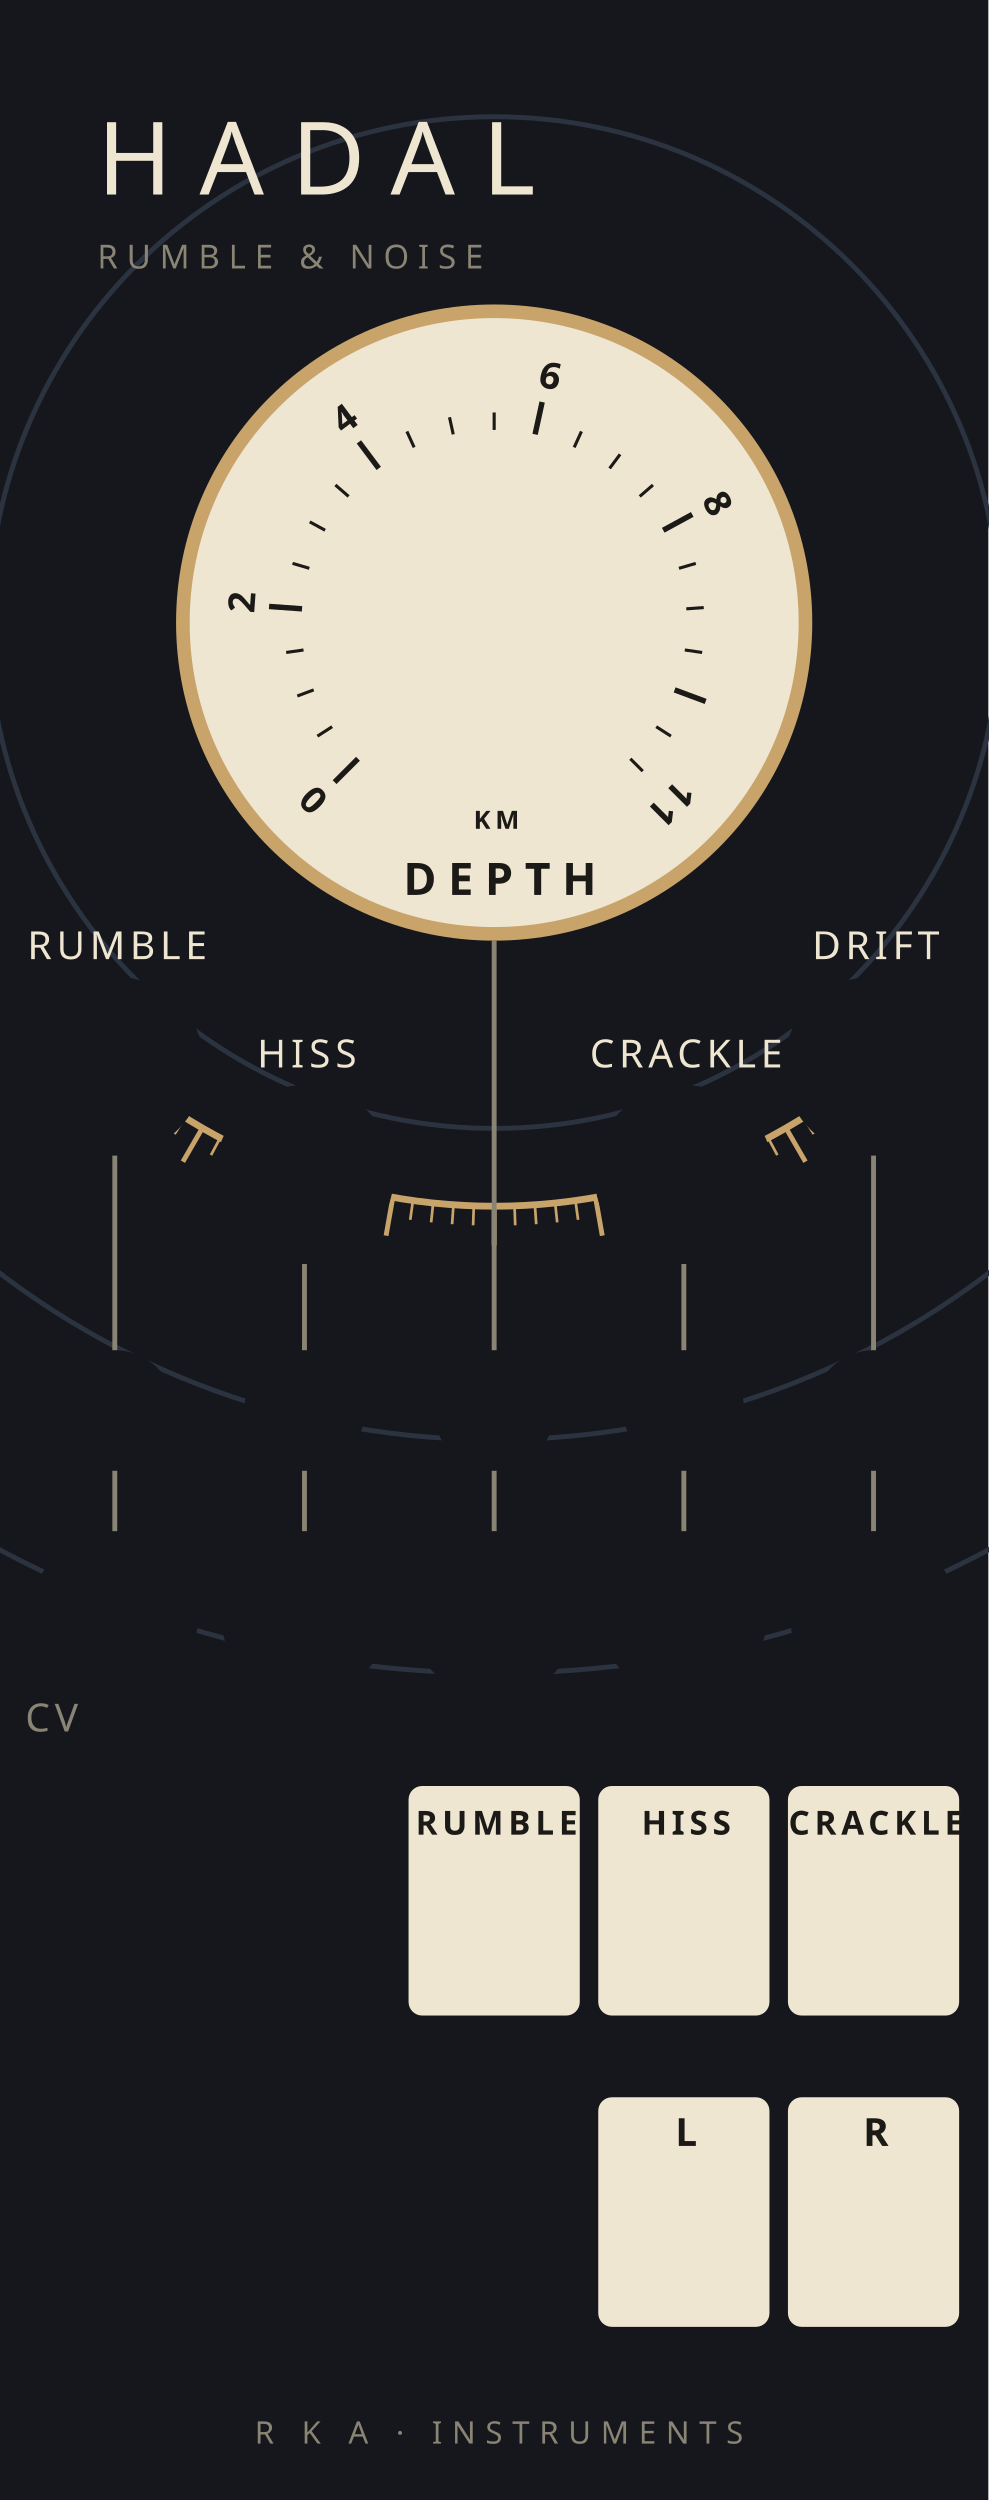
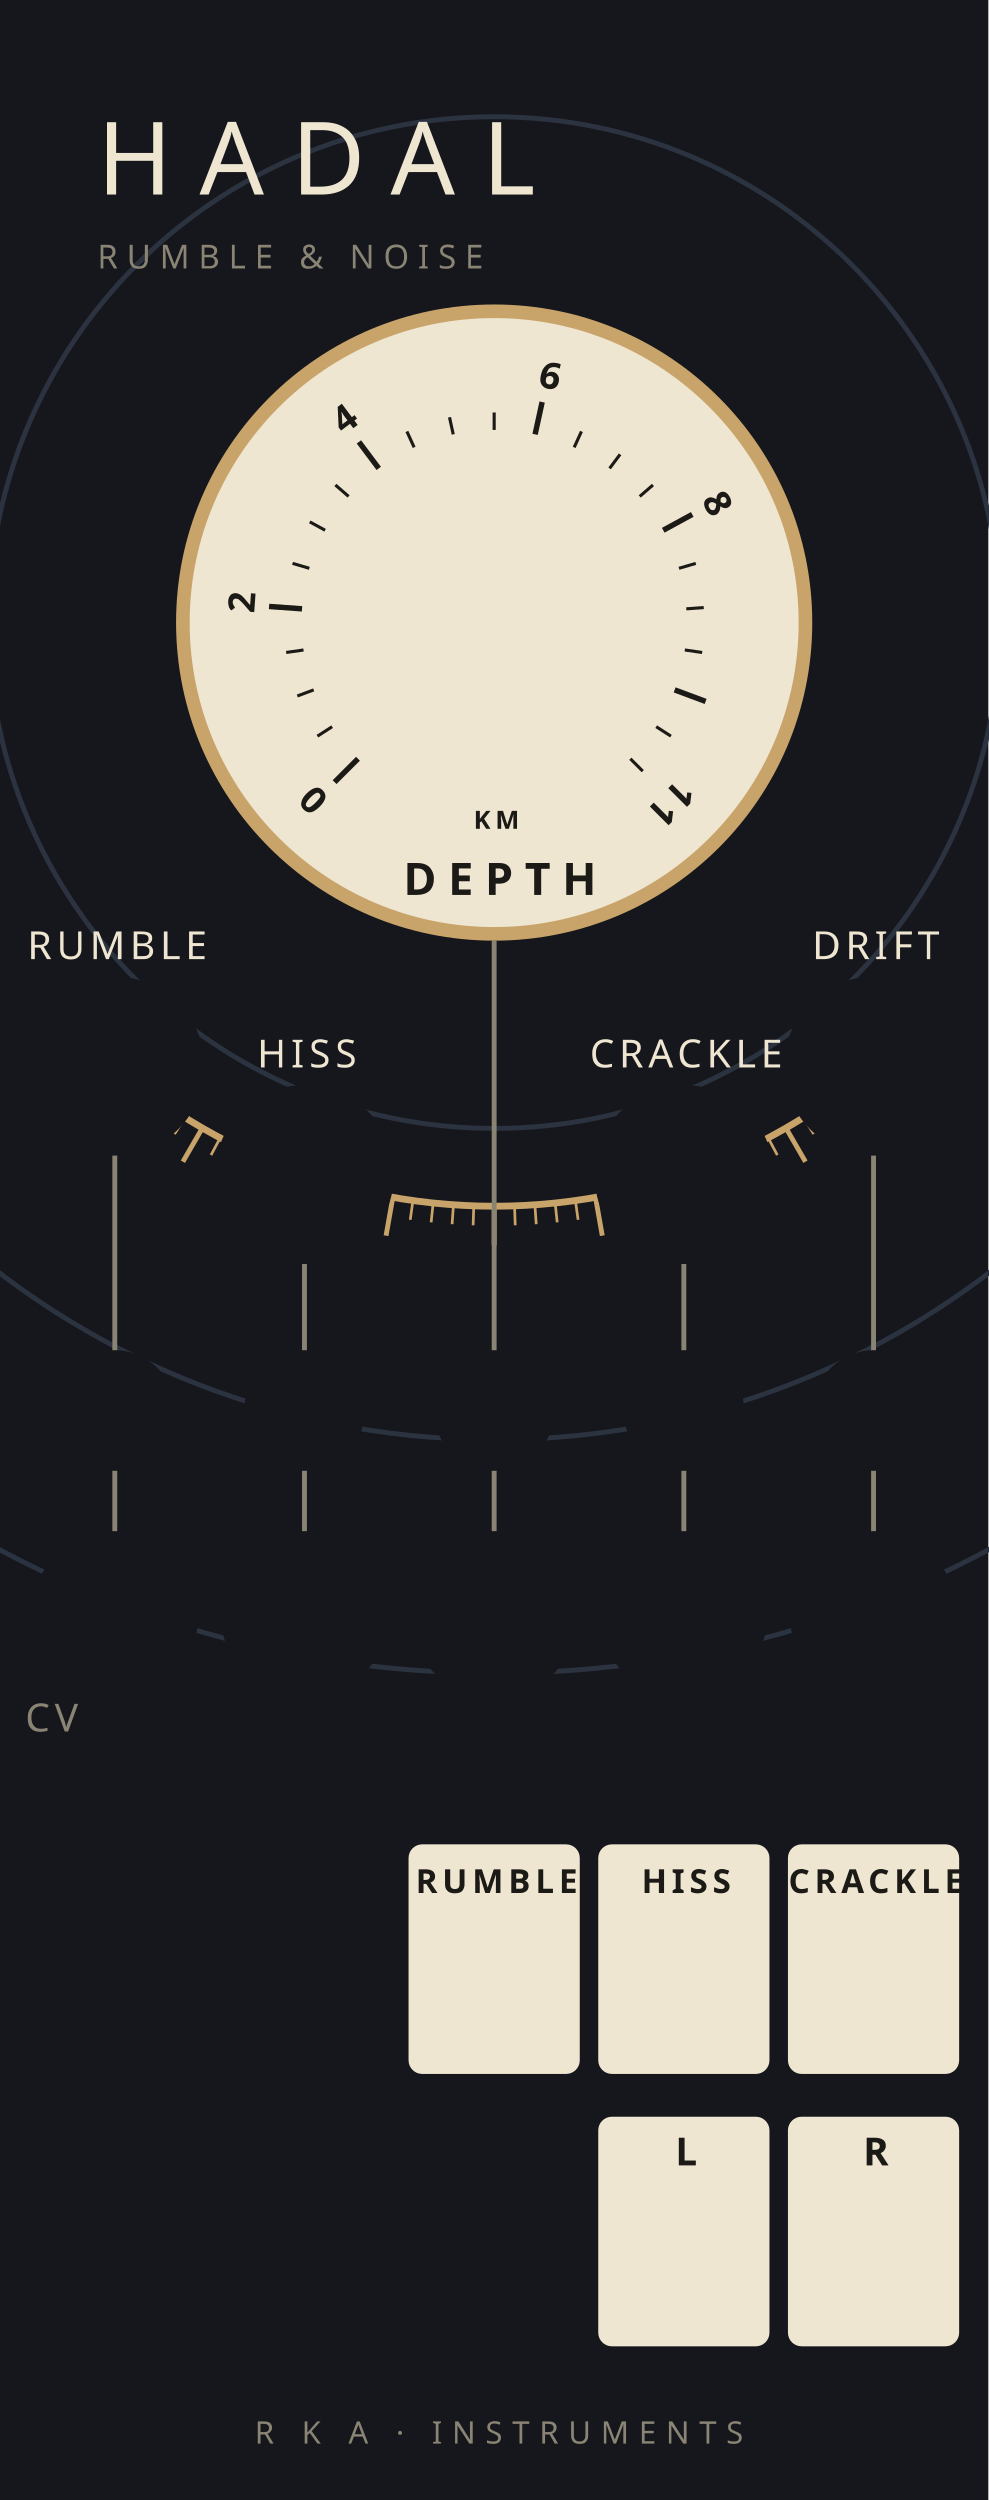
<svg xmlns="http://www.w3.org/2000/svg" width="50.80mm" height="128.5mm" viewBox="0 0 50.80 128.5">
  <rect width="50.80" height="128.5" fill="#15171c" />
  <circle cx="25.4" cy="32" r="26" fill="none" stroke="#2c3340" stroke-width="0.25" />
  <circle cx="25.4" cy="32" r="42" fill="none" stroke="#2c3340" stroke-width="0.25" />
  <circle cx="25.4" cy="32" r="54" fill="none" stroke="#2c3340" stroke-width="0.25" />
  <path d="M3.106 52.074A30 30 0 0 0 47.694 52.074" fill="none" stroke="#c9a46a" stroke-width="0.35" />
  <path d="M3.106 52.074L2.363 52.743 M3.82 52.84L3.1 53.534 M4.56 53.58L3.866 54.3 M5.326 54.294L4.657 55.037 M6.93 55.64L6.314 56.428 M7.766 56.271L7.179 57.08 M8.624 56.871L8.065 57.7 M9.502 57.441L8.973 58.289 M11.316 58.488L10.846 59.371 M12.249 58.964L11.81 59.863 M13.198 59.406L12.791 60.32 M14.162 59.816L13.787 60.743 M16.129 60.532L15.82 61.483 M17.131 60.838L16.855 61.799 M18.142 61.109L17.9 62.079 M19.163 61.344L18.955 62.323 M21.225 61.708L21.086 62.698 M22.264 61.836L22.16 62.83 M23.307 61.927L23.238 62.924 M24.353 61.982L24.318 62.981 M26.447 61.982L26.482 62.981 M27.493 61.927L27.562 62.924 M28.536 61.836L28.64 62.83 M29.575 61.708L29.714 62.698 M31.637 61.344L31.845 62.323 M32.658 61.109L32.9 62.079 M33.669 60.838L33.945 61.799 M34.671 60.532L34.98 61.483 M36.638 59.816L37.013 60.743 M37.602 59.406L38.009 60.32 M38.551 58.964L38.99 59.863 M39.484 58.488L39.954 59.371 M41.298 57.441L41.827 58.289 M42.176 56.871L42.735 57.7 M43.034 56.271L43.621 57.08 M43.87 55.64L44.486 56.428 M45.474 54.294L46.143 55.037 M46.24 53.58L46.934 54.3 M46.98 52.84L47.7 53.534 M47.694 52.074L48.437 52.743" fill="none" stroke="#c9a46a" stroke-width="0.14" />
  <path d="M6.116 54.981L4.831 56.513 M10.4 57.981L9.4 59.713 M15.139 60.191L14.455 62.07 M20.191 61.544L19.843 63.514 M25.4 62L25.4 64 M30.609 61.544L30.957 63.514 M35.661 60.191L36.345 62.07 M40.4 57.981L41.4 59.713 M44.684 54.981L45.969 56.513" fill="none" stroke="#c9a46a" stroke-width="0.25" />
  <path d="M5.9 79L5.9 72.5L5.9 59.1" fill="none" stroke="#8a8474" stroke-width="0.25" stroke-linejoin="round" />
  <path d="M15.65 79L15.65 72.5L15.65 64.67" fill="none" stroke="#8a8474" stroke-width="0.25" stroke-linejoin="round" />
  <path d="M25.4 79L25.4 72.5L25.4 48.35" fill="none" stroke="#8a8474" stroke-width="0.25" stroke-linejoin="round" />
  <path d="M35.15 79L35.15 72.5L35.15 64.67" fill="none" stroke="#8a8474" stroke-width="0.25" stroke-linejoin="round" />
  <path d="M44.9 79L44.9 72.5L44.9 59.1" fill="none" stroke="#8a8474" stroke-width="0.25" stroke-linejoin="round" />
  <circle cx="5.9" cy="54.8" r="4.6" fill="#15171c" />
  <circle cx="15.65" cy="60.37" r="4.6" fill="#15171c" />
  <circle cx="35.15" cy="60.37" r="4.6" fill="#15171c" />
  <circle cx="44.9" cy="54.8" r="4.6" fill="#15171c" />
  <circle cx="5.9" cy="72.5" r="3.1" fill="#15171c" />
  <circle cx="15.65" cy="72.5" r="3.1" fill="#15171c" />
  <circle cx="25.4" cy="72.5" r="3.1" fill="#15171c" />
  <circle cx="35.15" cy="72.5" r="3.1" fill="#15171c" />
  <circle cx="44.9" cy="72.5" r="3.1" fill="#15171c" />
  <circle cx="5.9" cy="83" r="4.3" fill="#15171c" />
  <circle cx="15.65" cy="83" r="4.3" fill="#15171c" />
  <circle cx="25.4" cy="83" r="4.3" fill="#15171c" />
  <circle cx="35.15" cy="83" r="4.3" fill="#15171c" />
  <circle cx="44.9" cy="83" r="4.3" fill="#15171c" />
  <circle cx="25.4" cy="32" r="16" fill="#efe6d2" stroke="#c9a46a" stroke-width="0.7" />
  <path d="M17.072 37.352L16.314 37.839 M16.124 35.46L15.281 35.774 M15.601 33.409L14.71 33.537 M15.901 29.211L15.037 28.957 M16.711 27.255L15.921 26.824 M17.918 25.517L17.238 24.928 M21.287 22.995L20.914 22.176 M23.296 22.326L23.104 21.447 M25.4 22.1L25.4 21.2 M29.513 22.995L29.886 22.176 M31.333 24.075L31.872 23.354 M32.882 25.517L33.562 24.928 M34.899 29.211L35.763 28.957 M35.275 31.294L36.172 31.23 M35.199 33.409L36.09 33.537 M33.728 37.352L34.486 37.839 M32.4 39L33.037 39.637" fill="none" stroke="#1c1a16" stroke-width="0.16" />
  <path d="M18.4 39L17.198 40.202 M15.525 31.294L13.83 31.172 M19.467 24.075L18.448 22.714 M27.504 22.326L27.866 20.665 M34.089 27.255L35.581 26.441 M34.676 35.46L36.269 36.054" fill="none" stroke="#1c1a16" stroke-width="0.28" />
-   <rect x="21" y="91.8" width="8.8" height="11.8" rx="0.7" fill="#efe6d2" />
-   <rect x="30.75" y="91.8" width="8.8" height="11.8" rx="0.7" fill="#efe6d2" />
-   <rect x="40.5" y="91.8" width="8.8" height="11.8" rx="0.7" fill="#efe6d2" />
-   <rect x="30.75" y="107.8" width="8.8" height="11.8" rx="0.7" fill="#efe6d2" />
-   <rect x="40.5" y="107.8" width="8.8" height="11.8" rx="0.7" fill="#efe6d2" />
+   <rect x="21" y="94.8" width="8.8" height="11.8" rx="0.7" fill="#efe6d2" />
+   <rect x="30.75" y="94.8" width="8.8" height="11.8" rx="0.7" fill="#efe6d2" />
+   <rect x="40.5" y="94.8" width="8.8" height="11.8" rx="0.7" fill="#efe6d2" />
+   <rect x="30.75" y="108.8" width="8.8" height="11.8" rx="0.7" fill="#efe6d2" />
+   <rect x="40.5" y="108.8" width="8.8" height="11.8" rx="0.7" fill="#efe6d2" />
  <text x="5.00" y="10.00" font-family="D-DIN Condensed" font-size="5.2" font-weight="normal" letter-spacing="1.4" text-anchor="start" fill="#efe6d2">HADAL</text>
  <text x="5.00" y="13.80" font-family="D-DIN Condensed" font-size="1.7" font-weight="normal" letter-spacing="0.45" text-anchor="start" fill="#8a8474">RUMBLE &amp; NOISE</text>
  <text x="16.80" y="40.73" font-family="D-DIN Condensed" font-size="1.9" font-weight="bold" letter-spacing="0.25" text-anchor="middle" fill="#1c1a16" transform="rotate(-135 16.67 40.73)">0</text>
  <text x="13.21" y="31.12" font-family="D-DIN Condensed" font-size="1.9" font-weight="bold" letter-spacing="0.25" text-anchor="middle" fill="#1c1a16" transform="rotate(-85.9 13.09 31.12)">2</text>
  <text x="18.13" y="22.12" font-family="D-DIN Condensed" font-size="1.9" font-weight="bold" letter-spacing="0.25" text-anchor="middle" fill="#1c1a16" transform="rotate(-36.8 18.01 22.12)">4</text>
  <text x="28.15" y="19.94" font-family="D-DIN Condensed" font-size="1.9" font-weight="bold" letter-spacing="0.25" text-anchor="middle" fill="#1c1a16" transform="rotate(12.3 28.03 19.94)">6</text>
  <text x="36.36" y="26.09" font-family="D-DIN Condensed" font-size="1.9" font-weight="bold" letter-spacing="0.25" text-anchor="middle" fill="#1c1a16" transform="rotate(61.4 36.24 26.09)">8</text>
  <text x="34.25" y="40.73" font-family="D-DIN Condensed" font-size="1.9" font-weight="bold" letter-spacing="0.25" text-anchor="middle" fill="#1c1a16" transform="rotate(135 34.13 40.73)">11</text>
  <text x="25.70" y="46.00" font-family="D-DIN Condensed" font-size="2.3" font-weight="bold" letter-spacing="0.6" text-anchor="middle" fill="#1c1a16">DEPTH</text>
  <text x="6.03" y="49.30" font-family="D-DIN Condensed" font-size="2" font-weight="normal" letter-spacing="0.25" text-anchor="middle" fill="#efe6d2">RUMBLE</text>
  <text x="15.78" y="54.87" font-family="D-DIN Condensed" font-size="2" font-weight="normal" letter-spacing="0.25" text-anchor="middle" fill="#efe6d2">HISS</text>
  <text x="35.27" y="54.87" font-family="D-DIN Condensed" font-size="2" font-weight="normal" letter-spacing="0.25" text-anchor="middle" fill="#efe6d2">CRACKLE</text>
  <text x="45.02" y="49.30" font-family="D-DIN Condensed" font-size="2" font-weight="normal" letter-spacing="0.25" text-anchor="middle" fill="#efe6d2">DRIFT</text>
-   <text x="25.52" y="94.30" font-family="D-DIN Condensed" font-size="1.7" font-weight="bold" letter-spacing="0.25" text-anchor="middle" fill="#1c1a16">RUMBLE</text>
-   <text x="35.27" y="94.30" font-family="D-DIN Condensed" font-size="1.7" font-weight="bold" letter-spacing="0.25" text-anchor="middle" fill="#1c1a16">HISS</text>
-   <text x="45.02" y="94.30" font-family="D-DIN Condensed" font-size="1.7" font-weight="bold" letter-spacing="0.25" text-anchor="middle" fill="#1c1a16">CRACKLE</text>
-   <text x="35.27" y="110.30" font-family="D-DIN Condensed" font-size="2" font-weight="bold" letter-spacing="0.25" text-anchor="middle" fill="#1c1a16">L</text>
-   <text x="45.02" y="110.30" font-family="D-DIN Condensed" font-size="2" font-weight="bold" letter-spacing="0.25" text-anchor="middle" fill="#1c1a16">R</text>
+   <text x="25.52" y="97.30" font-family="D-DIN Condensed" font-size="1.7" font-weight="bold" letter-spacing="0.25" text-anchor="middle" fill="#1c1a16">RUMBLE</text>
+   <text x="35.27" y="97.30" font-family="D-DIN Condensed" font-size="1.7" font-weight="bold" letter-spacing="0.25" text-anchor="middle" fill="#1c1a16">HISS</text>
+   <text x="45.02" y="97.30" font-family="D-DIN Condensed" font-size="1.7" font-weight="bold" letter-spacing="0.25" text-anchor="middle" fill="#1c1a16">CRACKLE</text>
+   <text x="35.27" y="111.30" font-family="D-DIN Condensed" font-size="2" font-weight="bold" letter-spacing="0.25" text-anchor="middle" fill="#1c1a16">L</text>
+   <text x="45.02" y="111.30" font-family="D-DIN Condensed" font-size="2" font-weight="bold" letter-spacing="0.25" text-anchor="middle" fill="#1c1a16">R</text>
  <text x="1.30" y="89.00" font-family="D-DIN Condensed" font-size="2" font-weight="normal" letter-spacing="0.25" text-anchor="start" fill="#8a8474">CV</text>
  <text x="25.52" y="42.60" font-family="D-DIN Condensed" font-size="1.3" font-weight="bold" letter-spacing="0.25" text-anchor="middle" fill="#1c1a16">KM</text>
  <text x="25.65" y="125.60" font-family="D-DIN Condensed" font-size="1.6" font-weight="normal" letter-spacing="0.5" text-anchor="middle" fill="#8a8474">R K A · INSTRUMENTS</text>
  <g id="components" style="display:none">
    <circle id="param-DEPTH" cx="25.4" cy="32.0" r="1" fill="#ff0000" />
    <circle id="param-RUMBLE" cx="5.9" cy="54.8" r="1" fill="#ff0000" />
    <circle id="param-HISS" cx="15.65" cy="60.37" r="1" fill="#ff0000" />
    <circle id="param-CRACKLE" cx="35.15" cy="60.37" r="1" fill="#ff0000" />
    <circle id="param-DRIFT" cx="44.9" cy="54.8" r="1" fill="#ff0000" />
    <circle id="param-RUMBLE_ATT" cx="5.9" cy="72.5" r="1" fill="#ff0000" />
    <circle id="param-HISS_ATT" cx="15.65" cy="72.5" r="1" fill="#ff0000" />
    <circle id="param-DEPTH_ATT" cx="25.4" cy="72.5" r="1" fill="#ff0000" />
    <circle id="param-CRACKLE_ATT" cx="35.15" cy="72.5" r="1" fill="#ff0000" />
    <circle id="param-DRIFT_ATT" cx="44.9" cy="72.5" r="1" fill="#ff0000" />
    <circle id="input-RUMBLE_CV" cx="5.9" cy="83.0" r="1" fill="#00ff00" />
    <circle id="input-HISS_CV" cx="15.65" cy="83.0" r="1" fill="#00ff00" />
    <circle id="input-DEPTH_CV" cx="25.4" cy="83.0" r="1" fill="#00ff00" />
    <circle id="input-CRACKLE_CV" cx="35.15" cy="83.0" r="1" fill="#00ff00" />
    <circle id="input-DRIFT_CV" cx="44.9" cy="83.0" r="1" fill="#00ff00" />
-     <circle id="output-RUMBLE" cx="25.4" cy="99.0" r="1" fill="#0000ff" />
-     <circle id="output-HISS" cx="35.15" cy="99.0" r="1" fill="#0000ff" />
-     <circle id="output-CRACKLE" cx="44.9" cy="99.0" r="1" fill="#0000ff" />
-     <circle id="output-L" cx="35.15" cy="115.0" r="1" fill="#0000ff" />
-     <circle id="output-R" cx="44.9" cy="115.0" r="1" fill="#0000ff" />
+     <circle id="output-RUMBLE" cx="25.4" cy="102.0" r="1" fill="#0000ff" />
+     <circle id="output-HISS" cx="35.15" cy="102.0" r="1" fill="#0000ff" />
+     <circle id="output-CRACKLE" cx="44.9" cy="102.0" r="1" fill="#0000ff" />
+     <circle id="output-L" cx="35.15" cy="116.0" r="1" fill="#0000ff" />
+     <circle id="output-R" cx="44.9" cy="116.0" r="1" fill="#0000ff" />
  </g>
</svg>
